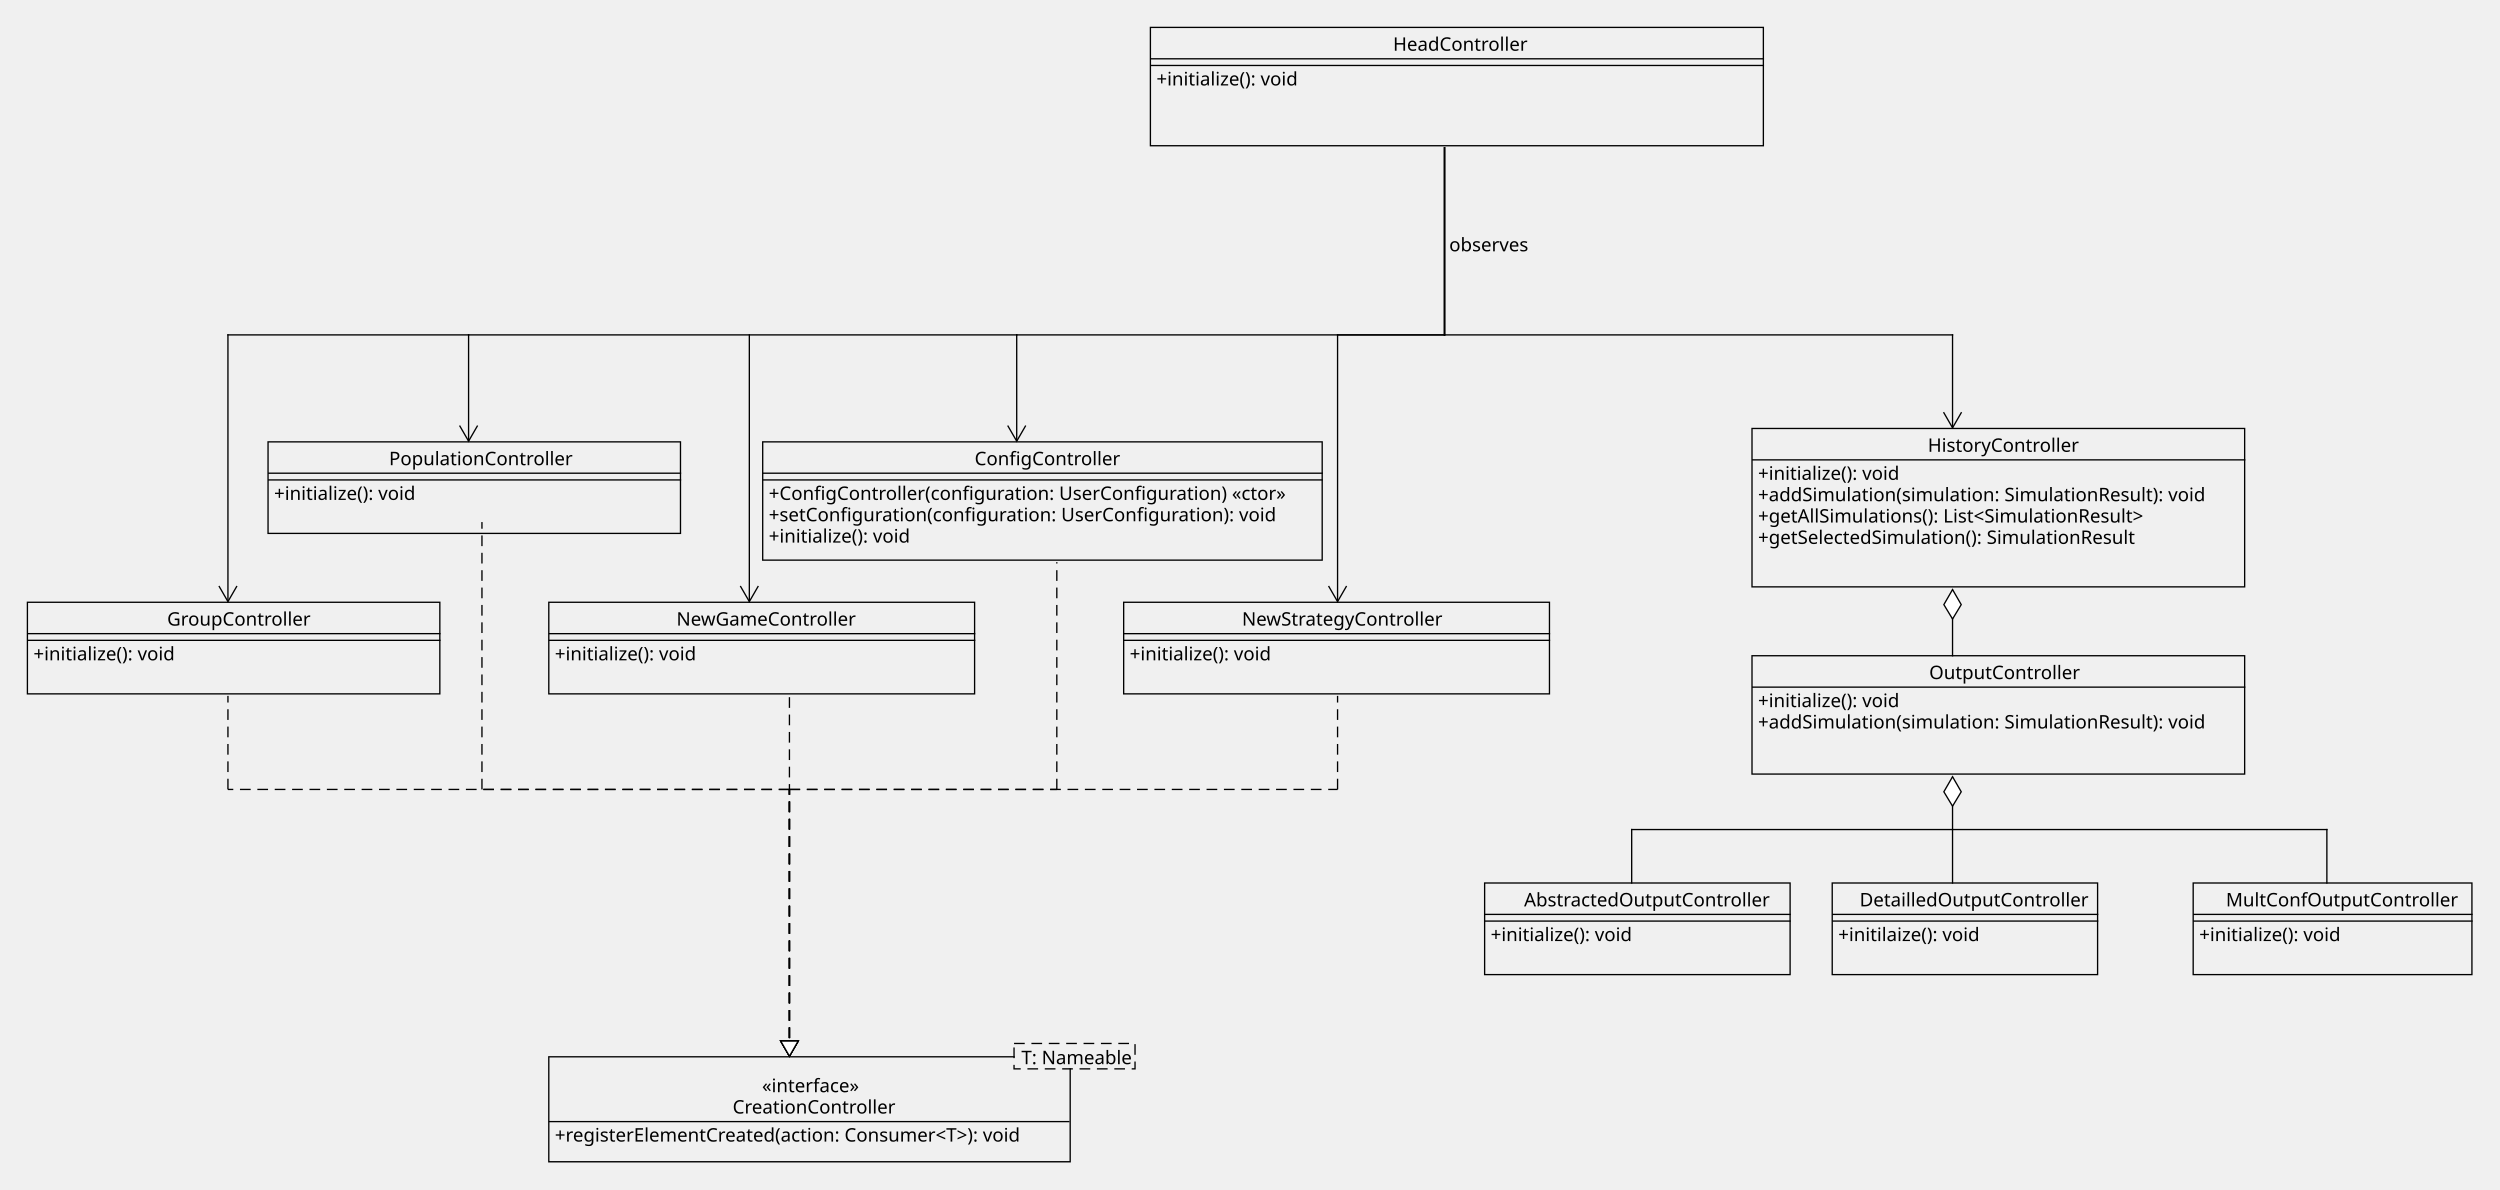
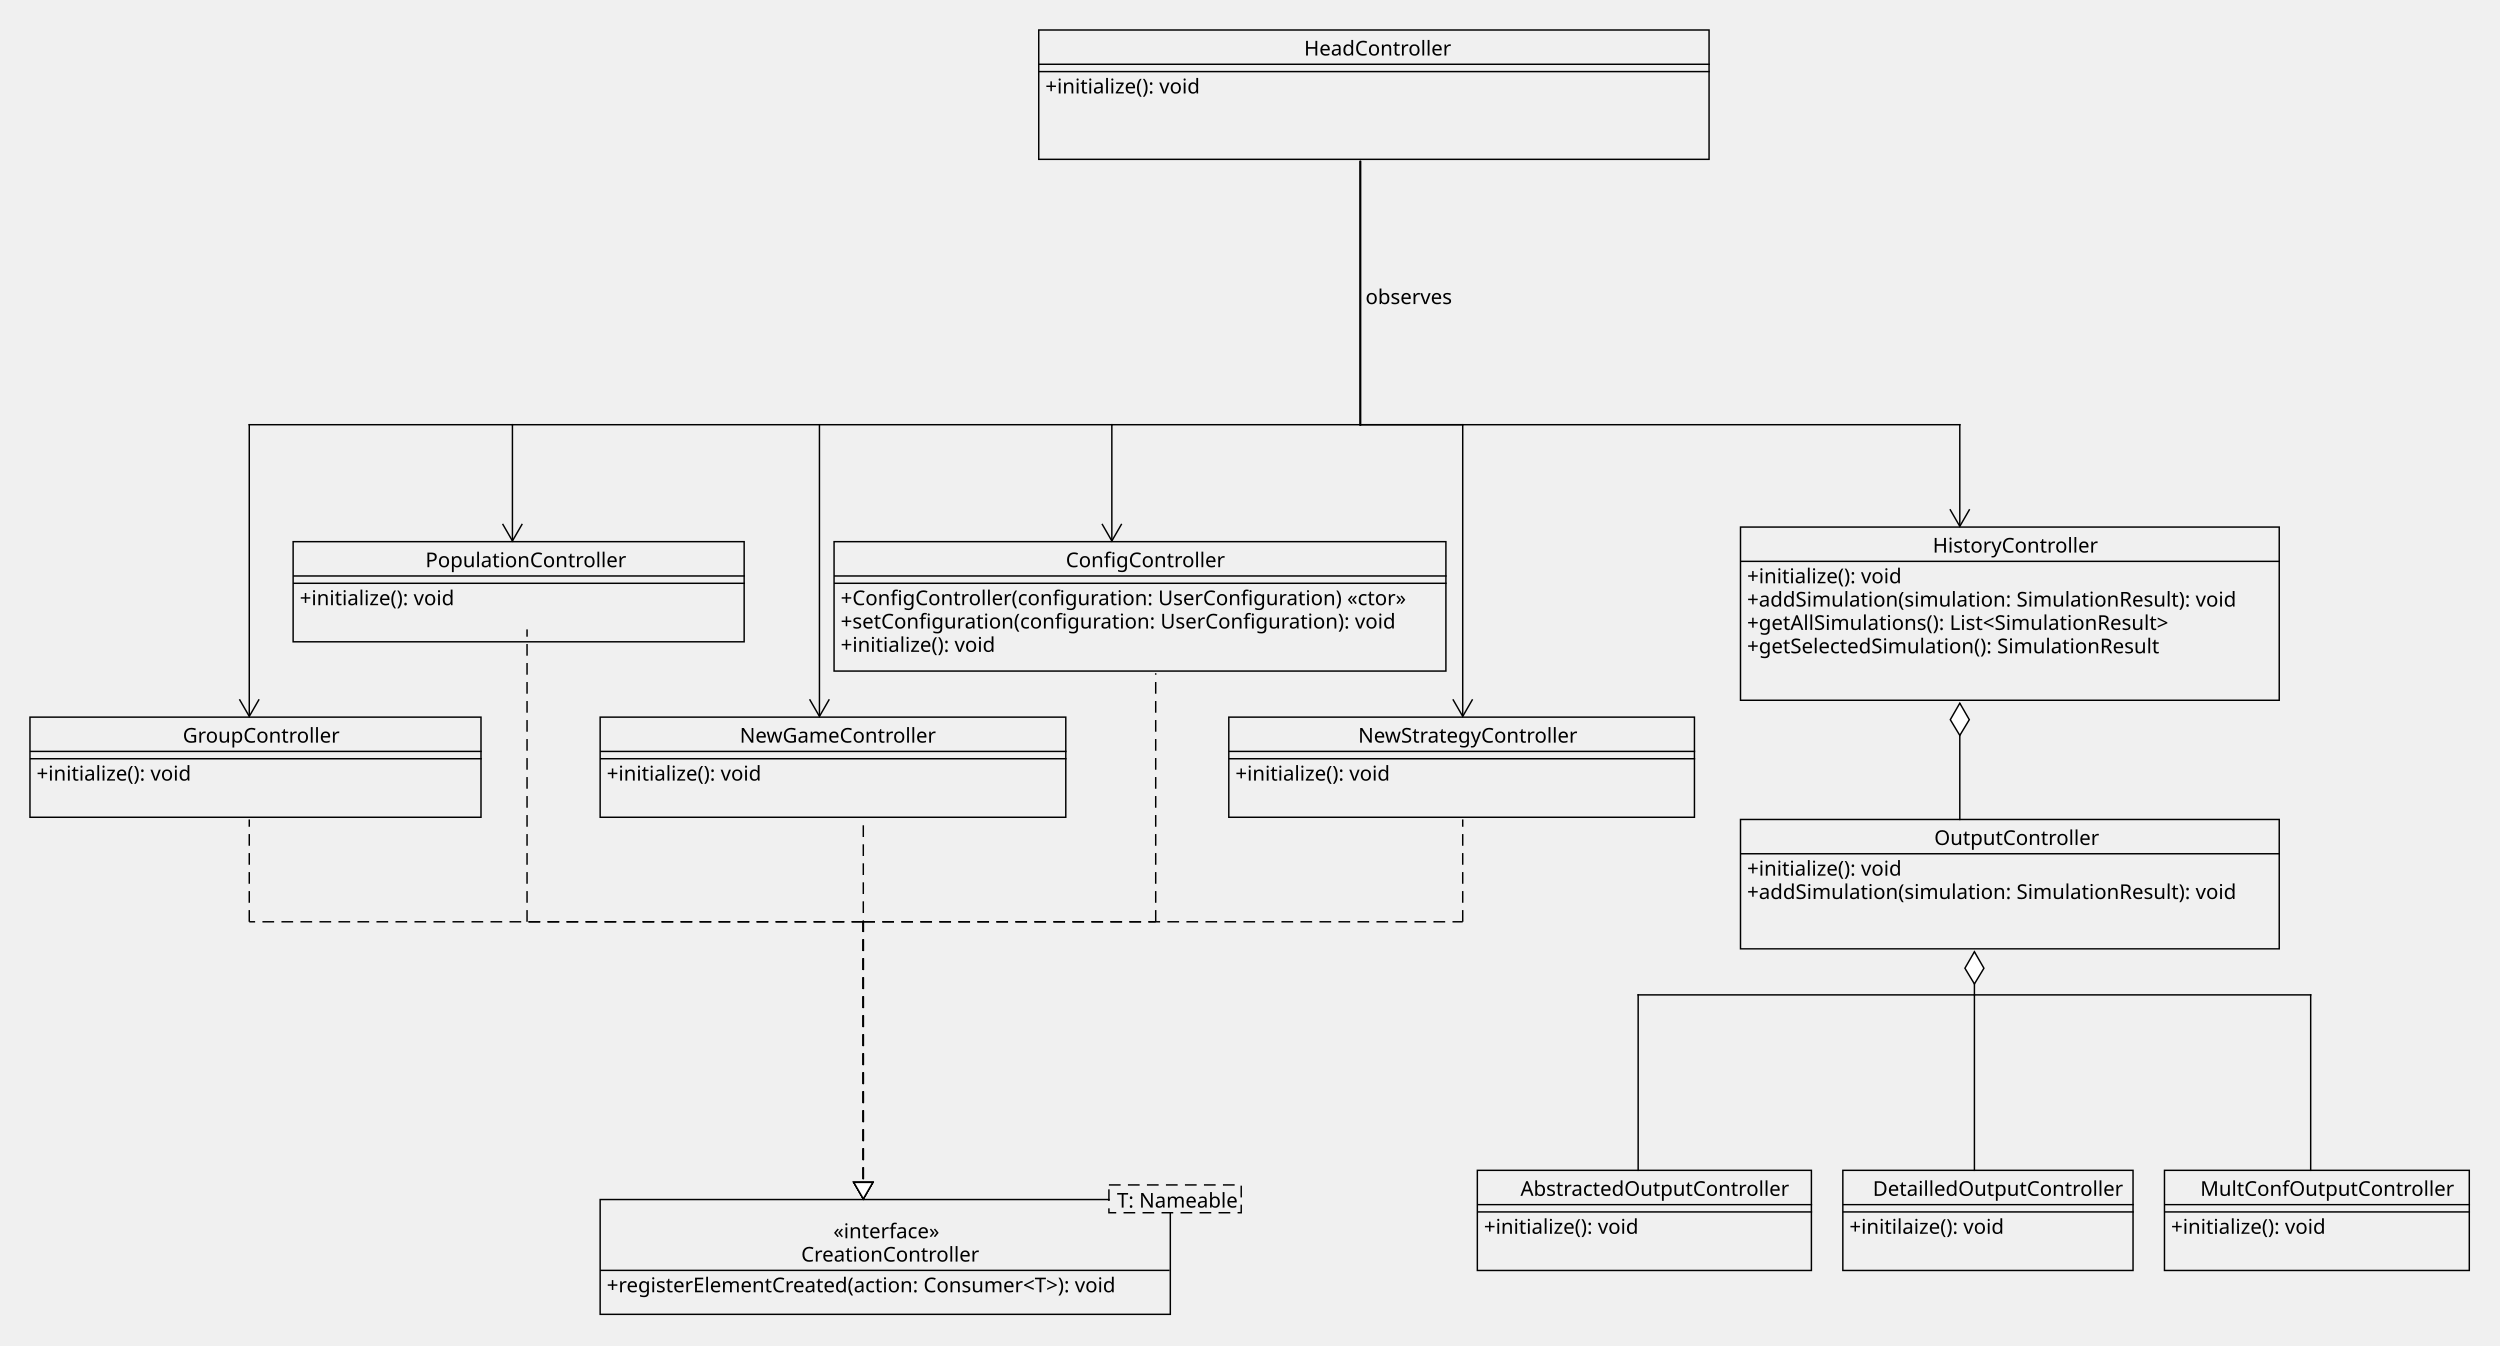
- <svg xmlns="http://www.w3.org/2000/svg" fill-opacity="1" color-rendering="auto" color-interpolation="auto" text-rendering="auto" stroke="black" stroke-linecap="square" width="1870" stroke-miterlimit="10" shape-rendering="auto" stroke-opacity="1" fill="black" stroke-dasharray="none" font-weight="normal" stroke-width="1" viewBox="-20 180 1870 890" height="890" font-family="'Dialog'" font-style="normal" stroke-linejoin="miter" font-size="12px" stroke-dashoffset="0" image-rendering="auto">
+ <svg xmlns="http://www.w3.org/2000/svg" fill-opacity="1" color-rendering="auto" color-interpolation="auto" text-rendering="auto" stroke="black" stroke-linecap="square" width="1710" stroke-miterlimit="10" shape-rendering="auto" stroke-opacity="1" fill="black" stroke-dasharray="none" font-weight="normal" stroke-width="1" viewBox="-20 140 1710 920" height="920" font-family="'Dialog'" font-style="normal" stroke-linejoin="miter" font-size="12px" stroke-dashoffset="0" image-rendering="auto">
  <defs id="genericDefs" />
  <g>
    <defs id="defs1">
      <clipPath clipPathUnits="userSpaceOnUse" id="clipPath1">
        <path d="M0 0 L2147483647 0 L2147483647 2147483647 L0 2147483647 L0 0 Z" />
      </clipPath>
      <clipPath clipPathUnits="userSpaceOnUse" id="clipPath2">
        <path d="M0 0 L0 70 L230 70 L230 0 Z" />
      </clipPath>
      <clipPath clipPathUnits="userSpaceOnUse" id="clipPath3">
        <path d="M0 0 L0 70 L210 70 L210 0 Z" />
      </clipPath>
      <clipPath clipPathUnits="userSpaceOnUse" id="clipPath4">
        <path d="M0 0 L0 70 L200 70 L200 0 Z" />
      </clipPath>
      <clipPath clipPathUnits="userSpaceOnUse" id="clipPath5">
        <path d="M0 0 L0 90 L370 90 L370 0 Z" />
      </clipPath>
      <clipPath clipPathUnits="userSpaceOnUse" id="clipPath6">
        <path d="M0 0 L0 120 L370 120 L370 0 Z" />
      </clipPath>
      <clipPath clipPathUnits="userSpaceOnUse" id="clipPath7">
        <path d="M0 0 L0 90 L440 90 L440 0 Z" />
      </clipPath>
      <clipPath clipPathUnits="userSpaceOnUse" id="clipPath8">
        <path d="M0 0 L0 90 L420 90 L420 0 Z" />
      </clipPath>
      <clipPath clipPathUnits="userSpaceOnUse" id="clipPath9">
        <path d="M0 0 L0 70 L320 70 L320 0 Z" />
      </clipPath>
      <clipPath clipPathUnits="userSpaceOnUse" id="clipPath10">
        <path d="M0 0 L0 70 L310 70 L310 0 Z" />
      </clipPath>
      <clipPath clipPathUnits="userSpaceOnUse" id="clipPath11">
        <path d="M0 0 L0 90 L460 90 L460 0 Z" />
      </clipPath>
      <clipPath clipPathUnits="userSpaceOnUse" id="clipPath12">
-         <path d="M0 0 L0 400 L230 400 L230 0 Z" />
+         <path d="M0 0 L0 390 L230 390 L230 0 Z" />
      </clipPath>
      <clipPath clipPathUnits="userSpaceOnUse" id="clipPath13">
-         <path d="M0 0 L0 430 L260 430 L260 0 Z" />
+         <path d="M0 0 L0 420 L260 420 L260 0 Z" />
      </clipPath>
      <clipPath clipPathUnits="userSpaceOnUse" id="clipPath14">
-         <path d="M0 0 L0 300 L440 300 L440 0 Z" />
+         <path d="M0 0 L0 290 L440 290 L440 0 Z" />
      </clipPath>
      <clipPath clipPathUnits="userSpaceOnUse" id="clipPath15">
-         <path d="M0 0 L0 300 L450 300 L450 0 Z" />
+         <path d="M0 0 L0 290 L450 290 L450 0 Z" />
      </clipPath>
      <clipPath clipPathUnits="userSpaceOnUse" id="clipPath16">
-         <path d="M0 0 L0 300 L30 300 L30 0 Z" />
+         <path d="M0 0 L0 290 L30 290 L30 0 Z" />
      </clipPath>
      <clipPath clipPathUnits="userSpaceOnUse" id="clipPath17">
+         <path d="M0 0 L0 180 L30 180 L30 0 Z" />
+       </clipPath>
+       <clipPath clipPathUnits="userSpaceOnUse" id="clipPath18">
+         <path d="M0 0 L0 150 L260 150 L260 0 Z" />
+       </clipPath>
+       <clipPath clipPathUnits="userSpaceOnUse" id="clipPath19">
        <path d="M0 0 L0 110 L30 110 L30 0 Z" />
-       </clipPath>
-       <clipPath clipPathUnits="userSpaceOnUse" id="clipPath18">
-         <path d="M0 0 L0 70 L270 70 L270 0 Z" />
-       </clipPath>
-       <clipPath clipPathUnits="userSpaceOnUse" id="clipPath19">
-         <path d="M0 0 L0 80 L30 80 L30 0 Z" />
      </clipPath>
      <clipPath clipPathUnits="userSpaceOnUse" id="clipPath20">
        <path d="M0 0 L0 230 L30 230 L30 0 Z" />
      </clipPath>
      <clipPath clipPathUnits="userSpaceOnUse" id="clipPath21">
        <path d="M0 0 L0 230 L210 230 L210 0 Z" />
      </clipPath>
      <clipPath clipPathUnits="userSpaceOnUse" id="clipPath22">
-         <path d="M0 0 L0 170 L90 170 L90 0 Z" />
+         <path d="M0 0 L0 210 L90 210 L90 0 Z" />
      </clipPath>
      <clipPath clipPathUnits="userSpaceOnUse" id="clipPath23">
-         <path d="M0 0 L0 370 L110 370 L110 0 Z" />
+         <path d="M0 0 L0 410 L100 410 L100 0 Z" />
      </clipPath>
      <clipPath clipPathUnits="userSpaceOnUse" id="clipPath24">
-         <path d="M0 0 L0 250 L350 250 L350 0 Z" />
+         <path d="M0 0 L0 290 L200 290 L200 0 Z" />
      </clipPath>
      <clipPath clipPathUnits="userSpaceOnUse" id="clipPath25">
-         <path d="M0 0 L0 240 L410 240 L410 0 Z" />
+         <path d="M0 0 L0 280 L440 280 L440 0 Z" />
      </clipPath>
      <clipPath clipPathUnits="userSpaceOnUse" id="clipPath26">
        <path d="M0 0 L0 110 L440 110 L440 0 Z" />
      </clipPath>
    </defs>
-     <g fill="rgb(255,255,255)" fill-opacity="0" transform="translate(1090,840)" stroke-opacity="0" stroke="rgb(255,255,255)">
+     <g fill="rgb(255,255,255)" fill-opacity="0" transform="translate(990,940)" stroke-opacity="0" stroke="rgb(255,255,255)">
      <rect x="0.5" width="228.5" height="68.5" y="0.5" clip-path="url(#clipPath2)" stroke="none" />
    </g>
-     <g transform="translate(1090,840)">
+     <g transform="translate(990,940)">
      <rect fill="none" x="0.5" width="228.5" height="68.5" y="0.5" clip-path="url(#clipPath2)" />
      <text x="30" font-size="14px" y="17.969" clip-path="url(#clipPath2)" font-family="sans-serif" stroke="none" xml:space="preserve">AbstractedOutputController</text>
      <path fill="none" d="M1 23.969 L229 23.969" clip-path="url(#clipPath2)" />
      <path fill="none" d="M1 28.969 L229 28.969" clip-path="url(#clipPath2)" />
      <text x="5" font-size="14px" y="43.938" clip-path="url(#clipPath2)" font-family="sans-serif" stroke="none" xml:space="preserve">+initialize(): void</text>
    </g>
-     <g fill="rgb(255,255,255)" fill-opacity="0" transform="translate(1620,840)" stroke-opacity="0" stroke="rgb(255,255,255)">
+     <g fill="rgb(255,255,255)" fill-opacity="0" transform="translate(1460,940)" stroke-opacity="0" stroke="rgb(255,255,255)">
      <rect x="0.5" width="208.5" height="68.5" y="0.5" clip-path="url(#clipPath3)" stroke="none" />
    </g>
-     <g transform="translate(1620,840)">
+     <g transform="translate(1460,940)">
      <rect fill="none" x="0.5" width="208.5" height="68.5" y="0.5" clip-path="url(#clipPath3)" />
      <text x="25" font-size="14px" y="17.969" clip-path="url(#clipPath3)" font-family="sans-serif" stroke="none" xml:space="preserve">MultConfOutputController</text>
      <path fill="none" d="M1 23.969 L209 23.969" clip-path="url(#clipPath3)" />
      <path fill="none" d="M1 28.969 L209 28.969" clip-path="url(#clipPath3)" />
      <text x="5" font-size="14px" y="43.938" clip-path="url(#clipPath3)" font-family="sans-serif" stroke="none" xml:space="preserve">+initialize(): void</text>
    </g>
-     <g fill="rgb(255,255,255)" fill-opacity="0" transform="translate(1350,840)" stroke-opacity="0" stroke="rgb(255,255,255)">
+     <g fill="rgb(255,255,255)" fill-opacity="0" transform="translate(1240,940)" stroke-opacity="0" stroke="rgb(255,255,255)">
      <rect x="0.5" width="198.5" height="68.5" y="0.5" clip-path="url(#clipPath4)" stroke="none" />
    </g>
-     <g transform="translate(1350,840)">
+     <g transform="translate(1240,940)">
      <rect fill="none" x="0.5" width="198.5" height="68.5" y="0.5" clip-path="url(#clipPath4)" />
      <text x="21" font-size="14px" y="17.969" clip-path="url(#clipPath4)" font-family="sans-serif" stroke="none" xml:space="preserve">DetailledOutputController</text>
      <path fill="none" d="M1 23.969 L199 23.969" clip-path="url(#clipPath4)" />
      <path fill="none" d="M1 28.969 L199 28.969" clip-path="url(#clipPath4)" />
      <text x="5" font-size="14px" y="43.938" clip-path="url(#clipPath4)" font-family="sans-serif" stroke="none" xml:space="preserve">+initilaize(): void</text>
    </g>
-     <g fill="rgb(255,255,255)" fill-opacity="0" transform="translate(1290,670)" stroke-opacity="0" stroke="rgb(255,255,255)">
+     <g fill="rgb(255,255,255)" fill-opacity="0" transform="translate(1170,700)" stroke-opacity="0" stroke="rgb(255,255,255)">
      <rect x="0.5" width="368.5" height="88.5" y="0.5" clip-path="url(#clipPath5)" stroke="none" />
    </g>
-     <g transform="translate(1290,670)">
+     <g transform="translate(1170,700)">
      <rect fill="none" x="0.5" width="368.5" height="88.5" y="0.5" clip-path="url(#clipPath5)" />
      <text x="133" font-size="14px" y="17.969" clip-path="url(#clipPath5)" font-family="sans-serif" stroke="none" xml:space="preserve">OutputController</text>
      <path fill="none" d="M1 23.969 L369 23.969" clip-path="url(#clipPath5)" />
      <text x="5" font-size="14px" y="38.938" clip-path="url(#clipPath5)" font-family="sans-serif" stroke="none" xml:space="preserve">+initialize(): void</text>
      <text x="5" font-size="14px" y="54.906" clip-path="url(#clipPath5)" font-family="sans-serif" stroke="none" xml:space="preserve">+addSimulation(simulation: SimulationResult): void</text>
    </g>
-     <g fill="rgb(255,255,255)" fill-opacity="0" transform="translate(1290,500)" stroke-opacity="0" stroke="rgb(255,255,255)">
+     <g fill="rgb(255,255,255)" fill-opacity="0" transform="translate(1170,500)" stroke-opacity="0" stroke="rgb(255,255,255)">
      <rect x="0.5" width="368.5" height="118.5" y="0.5" clip-path="url(#clipPath6)" stroke="none" />
    </g>
-     <g transform="translate(1290,500)">
+     <g transform="translate(1170,500)">
      <rect fill="none" x="0.5" width="368.5" height="118.5" y="0.5" clip-path="url(#clipPath6)" />
      <text x="132" font-size="14px" y="17.969" clip-path="url(#clipPath6)" font-family="sans-serif" stroke="none" xml:space="preserve">HistoryController</text>
      <path fill="none" d="M1 23.969 L369 23.969" clip-path="url(#clipPath6)" />
      <text x="5" font-size="14px" y="38.938" clip-path="url(#clipPath6)" font-family="sans-serif" stroke="none" xml:space="preserve">+initialize(): void</text>
      <text x="5" font-size="14px" y="54.906" clip-path="url(#clipPath6)" font-family="sans-serif" stroke="none" xml:space="preserve">+addSimulation(simulation: SimulationResult): void</text>
      <text x="5" font-size="14px" y="70.875" clip-path="url(#clipPath6)" font-family="sans-serif" stroke="none" xml:space="preserve">+getAllSimulations(): List&lt;SimulationResult&gt;</text>
      <text x="5" font-size="14px" y="86.844" clip-path="url(#clipPath6)" font-family="sans-serif" stroke="none" xml:space="preserve">+getSelectedSimulation(): SimulationResult</text>
    </g>
-     <g fill="rgb(255,255,255)" fill-opacity="0" transform="translate(390,960)" stroke-opacity="0" stroke="rgb(255,255,255)">
+     <g fill="rgb(255,255,255)" fill-opacity="0" transform="translate(390,950)" stroke-opacity="0" stroke="rgb(255,255,255)">
      <path d="M0.5 10.5 L348.5 10.5 L348.5 0.5 L439 0.5 L439 19.5 L390.5 19.5 L390.5 89 L0.5 89 Z" stroke="none" clip-path="url(#clipPath7)" />
      <path fill="none" d="M0.5 10.5 L348.5 10.5 L348.5 0.5 L439 0.5 L439 19.5 L390.5 19.5 L390.5 89 L0.5 89 Z" clip-path="url(#clipPath7)" />
      <rect x="348.5" width="90.5" height="19" y="0.5" clip-path="url(#clipPath7)" stroke="none" />
    </g>
-     <g stroke-dasharray="8,5" stroke-miterlimit="5" transform="translate(390,960)" stroke-linecap="butt">
+     <g stroke-dasharray="8,5" stroke-miterlimit="5" transform="translate(390,950)" stroke-linecap="butt">
      <rect fill="none" x="348.5" width="90.5" height="19" y="0.5" clip-path="url(#clipPath7)" />
      <path fill="none" stroke-miterlimit="10" stroke-dasharray="none" d="M348.5 10.5 L0.5 10.5 L0.5 89 L390.5 89 L390.5 19.5" clip-path="url(#clipPath7)" stroke-linecap="square" />
    </g>
-     <g font-family="sans-serif" font-size="14px" transform="translate(390,960)">
+     <g font-family="sans-serif" font-size="14px" transform="translate(390,950)">
      <text x="354" xml:space="preserve" y="16" clip-path="url(#clipPath7)" stroke="none">T: Nameable</text>
      <text x="160" xml:space="preserve" y="36.969" clip-path="url(#clipPath7)" stroke="none">«interface»</text>
      <text x="138" xml:space="preserve" y="52.938" clip-path="url(#clipPath7)" stroke="none">CreationController</text>
      <path fill="none" d="M1 58.938 L389.5 58.938" clip-path="url(#clipPath7)" />
      <text x="5" xml:space="preserve" y="73.906" clip-path="url(#clipPath7)" stroke="none">+registerElementCreated(action: Consumer&lt;T&gt;): void</text>
    </g>
    <g fill="rgb(255,255,255)" fill-opacity="0" transform="translate(550,510)" stroke-opacity="0" stroke="rgb(255,255,255)">
      <rect x="0.5" width="418.5" height="88.5" y="0.5" clip-path="url(#clipPath8)" stroke="none" />
    </g>
    <g transform="translate(550,510)">
      <rect fill="none" x="0.5" width="418.5" height="88.5" y="0.5" clip-path="url(#clipPath8)" />
      <text x="159" font-size="14px" y="17.969" clip-path="url(#clipPath8)" font-family="sans-serif" stroke="none" xml:space="preserve">ConfigController</text>
      <path fill="none" d="M1 23.969 L419 23.969" clip-path="url(#clipPath8)" />
      <path fill="none" d="M1 28.969 L419 28.969" clip-path="url(#clipPath8)" />
      <text x="5" font-size="14px" y="43.938" clip-path="url(#clipPath8)" font-family="sans-serif" stroke="none" xml:space="preserve">+ConfigController(configuration: UserConfiguration) «ctor»</text>
      <text x="5" font-size="14px" y="59.906" clip-path="url(#clipPath8)" font-family="sans-serif" stroke="none" xml:space="preserve">+setConfiguration(configuration: UserConfiguration): void</text>
      <text x="5" font-size="14px" y="75.875" clip-path="url(#clipPath8)" font-family="sans-serif" stroke="none" xml:space="preserve">+initialize(): void</text>
    </g>
    <g fill="rgb(255,255,255)" fill-opacity="0" transform="translate(820,630)" stroke-opacity="0" stroke="rgb(255,255,255)">
      <rect x="0.5" width="318.5" height="68.5" y="0.5" clip-path="url(#clipPath9)" stroke="none" />
    </g>
    <g transform="translate(820,630)">
      <rect fill="none" x="0.5" width="318.5" height="68.5" y="0.5" clip-path="url(#clipPath9)" />
      <text x="89" font-size="14px" y="17.969" clip-path="url(#clipPath9)" font-family="sans-serif" stroke="none" xml:space="preserve">NewStrategyController</text>
      <path fill="none" d="M1 23.969 L319 23.969" clip-path="url(#clipPath9)" />
      <path fill="none" d="M1 28.969 L319 28.969" clip-path="url(#clipPath9)" />
      <text x="5" font-size="14px" y="43.938" clip-path="url(#clipPath9)" font-family="sans-serif" stroke="none" xml:space="preserve">+initialize(): void</text>
    </g>
    <g fill="rgb(255,255,255)" fill-opacity="0" transform="translate(390,630)" stroke-opacity="0" stroke="rgb(255,255,255)">
      <rect x="0.5" width="318.5" height="68.5" y="0.5" clip-path="url(#clipPath9)" stroke="none" />
    </g>
    <g transform="translate(390,630)">
      <rect fill="none" x="0.5" width="318.5" height="68.5" y="0.5" clip-path="url(#clipPath9)" />
      <text x="96" font-size="14px" y="17.969" clip-path="url(#clipPath9)" font-family="sans-serif" stroke="none" xml:space="preserve">NewGameController</text>
      <path fill="none" d="M1 23.969 L319 23.969" clip-path="url(#clipPath9)" />
      <path fill="none" d="M1 28.969 L319 28.969" clip-path="url(#clipPath9)" />
      <text x="5" font-size="14px" y="43.938" clip-path="url(#clipPath9)" font-family="sans-serif" stroke="none" xml:space="preserve">+initialize(): void</text>
    </g>
    <g fill="rgb(255,255,255)" fill-opacity="0" transform="translate(0,630)" stroke-opacity="0" stroke="rgb(255,255,255)">
      <rect x="0.5" width="308.5" height="68.5" y="0.5" clip-path="url(#clipPath10)" stroke="none" />
    </g>
    <g transform="translate(0,630)">
      <rect fill="none" x="0.5" width="308.5" height="68.5" y="0.5" clip-path="url(#clipPath10)" />
      <text x="105" font-size="14px" y="17.969" clip-path="url(#clipPath10)" font-family="sans-serif" stroke="none" xml:space="preserve">GroupController</text>
      <path fill="none" d="M1 23.969 L309 23.969" clip-path="url(#clipPath10)" />
      <path fill="none" d="M1 28.969 L309 28.969" clip-path="url(#clipPath10)" />
      <text x="5" font-size="14px" y="43.938" clip-path="url(#clipPath10)" font-family="sans-serif" stroke="none" xml:space="preserve">+initialize(): void</text>
    </g>
    <g fill="rgb(255,255,255)" fill-opacity="0" transform="translate(180,510)" stroke-opacity="0" stroke="rgb(255,255,255)">
      <rect x="0.5" width="308.5" height="68.5" y="0.5" clip-path="url(#clipPath10)" stroke="none" />
    </g>
    <g transform="translate(180,510)">
      <rect fill="none" x="0.5" width="308.5" height="68.5" y="0.5" clip-path="url(#clipPath10)" />
      <text x="91" font-size="14px" y="17.969" clip-path="url(#clipPath10)" font-family="sans-serif" stroke="none" xml:space="preserve">PopulationController</text>
      <path fill="none" d="M1 23.969 L309 23.969" clip-path="url(#clipPath10)" />
      <path fill="none" d="M1 28.969 L309 28.969" clip-path="url(#clipPath10)" />
      <text x="5" font-size="14px" y="43.938" clip-path="url(#clipPath10)" font-family="sans-serif" stroke="none" xml:space="preserve">+initialize(): void</text>
    </g>
-     <g fill="rgb(255,255,255)" fill-opacity="0" transform="translate(840,200)" stroke-opacity="0" stroke="rgb(255,255,255)">
+     <g fill="rgb(255,255,255)" fill-opacity="0" transform="translate(690,160)" stroke-opacity="0" stroke="rgb(255,255,255)">
      <rect x="0.5" width="458.5" height="88.5" y="0.5" clip-path="url(#clipPath11)" stroke="none" />
    </g>
-     <g transform="translate(840,200)">
+     <g transform="translate(690,160)">
      <rect fill="none" x="0.5" width="458.5" height="88.5" y="0.5" clip-path="url(#clipPath11)" />
      <text x="182" font-size="14px" y="17.969" clip-path="url(#clipPath11)" font-family="sans-serif" stroke="none" xml:space="preserve">HeadController</text>
      <path fill="none" d="M1 23.969 L459 23.969" clip-path="url(#clipPath11)" />
      <path fill="none" d="M1 28.969 L459 28.969" clip-path="url(#clipPath11)" />
      <text x="5" font-size="14px" y="43.938" clip-path="url(#clipPath11)" font-family="sans-serif" stroke="none" xml:space="preserve">+initialize(): void</text>
    </g>
    <g stroke-dasharray="8,5" stroke-miterlimit="5" transform="translate(560,590)" stroke-linecap="butt">
-       <path fill="none" d="M10.5 379.5 L10.5 180.5" clip-path="url(#clipPath12)" />
+       <path fill="none" d="M10.5 369.5 L10.5 180.5" clip-path="url(#clipPath12)" />
      <path fill="none" d="M10.5 180.5 L210.5 180.5" clip-path="url(#clipPath12)" />
      <path fill="none" d="M210.5 180.5 L210.5 10.5" clip-path="url(#clipPath12)" />
-       <path fill="white" d="M17 368.742 L10.5 380 L4 368.742 Z" clip-path="url(#clipPath12)" stroke="none" />
-       <path fill="none" stroke-miterlimit="10" stroke-dasharray="none" d="M17 368.742 L10.5 380 L4 368.742 Z" clip-path="url(#clipPath12)" stroke-linecap="square" />
+       <path fill="white" d="M17 358.742 L10.5 370 L4 358.742 Z" clip-path="url(#clipPath12)" stroke="none" />
+       <path fill="none" stroke-miterlimit="10" stroke-dasharray="none" d="M17 358.742 L10.5 370 L4 358.742 Z" clip-path="url(#clipPath12)" stroke-linecap="square" />
    </g>
    <g stroke-dasharray="8,5" stroke-miterlimit="5" transform="translate(330,560)" stroke-linecap="butt">
-       <path fill="none" d="M240.5 409.5 L240.5 210.5" clip-path="url(#clipPath13)" />
+       <path fill="none" d="M240.5 399.5 L240.5 210.5" clip-path="url(#clipPath13)" />
      <path fill="none" d="M240.5 210.5 L10.5 210.5" clip-path="url(#clipPath13)" />
      <path fill="none" d="M10.5 210.5 L10.5 10.5" clip-path="url(#clipPath13)" />
-       <path fill="white" d="M247 398.742 L240.5 410 L234 398.742 Z" clip-path="url(#clipPath13)" stroke="none" />
-       <path fill="none" stroke-miterlimit="10" stroke-dasharray="none" d="M247 398.742 L240.5 410 L234 398.742 Z" clip-path="url(#clipPath13)" stroke-linecap="square" />
+       <path fill="white" d="M247 388.742 L240.5 400 L234 388.742 Z" clip-path="url(#clipPath13)" stroke="none" />
+       <path fill="none" stroke-miterlimit="10" stroke-dasharray="none" d="M247 388.742 L240.5 400 L234 388.742 Z" clip-path="url(#clipPath13)" stroke-linecap="square" />
    </g>
    <g stroke-dasharray="8,5" stroke-miterlimit="5" transform="translate(560,690)" stroke-linecap="butt">
-       <path fill="none" d="M10.5 279.5 L10.5 80.5" clip-path="url(#clipPath14)" />
+       <path fill="none" d="M10.5 269.5 L10.5 80.5" clip-path="url(#clipPath14)" />
      <path fill="none" d="M10.5 80.5 L420.5 80.5" clip-path="url(#clipPath14)" />
      <path fill="none" d="M420.5 80.5 L420.5 10.5" clip-path="url(#clipPath14)" />
-       <path fill="white" d="M17 268.742 L10.5 280 L4 268.742 Z" clip-path="url(#clipPath14)" stroke="none" />
-       <path fill="none" stroke-miterlimit="10" stroke-dasharray="none" d="M17 268.742 L10.5 280 L4 268.742 Z" clip-path="url(#clipPath14)" stroke-linecap="square" />
+       <path fill="white" d="M17 258.742 L10.5 270 L4 258.742 Z" clip-path="url(#clipPath14)" stroke="none" />
+       <path fill="none" stroke-miterlimit="10" stroke-dasharray="none" d="M17 258.742 L10.5 270 L4 258.742 Z" clip-path="url(#clipPath14)" stroke-linecap="square" />
    </g>
    <g stroke-dasharray="8,5" stroke-miterlimit="5" transform="translate(140,690)" stroke-linecap="butt">
-       <path fill="none" d="M430.5 279.5 L430.5 80.5" clip-path="url(#clipPath15)" />
+       <path fill="none" d="M430.5 269.5 L430.5 80.5" clip-path="url(#clipPath15)" />
      <path fill="none" d="M430.5 80.5 L10.5 80.5" clip-path="url(#clipPath15)" />
      <path fill="none" d="M10.5 80.5 L10.5 10.5" clip-path="url(#clipPath15)" />
-       <path fill="white" d="M437 268.742 L430.5 280 L424 268.742 Z" clip-path="url(#clipPath15)" stroke="none" />
-       <path fill="none" stroke-miterlimit="10" stroke-dasharray="none" d="M437 268.742 L430.5 280 L424 268.742 Z" clip-path="url(#clipPath15)" stroke-linecap="square" />
+       <path fill="white" d="M437 258.742 L430.5 270 L424 258.742 Z" clip-path="url(#clipPath15)" stroke="none" />
+       <path fill="none" stroke-miterlimit="10" stroke-dasharray="none" d="M437 258.742 L430.5 270 L424 258.742 Z" clip-path="url(#clipPath15)" stroke-linecap="square" />
    </g>
    <g stroke-dasharray="8,5" stroke-miterlimit="5" transform="translate(560,690)" stroke-linecap="butt">
-       <path fill="none" d="M10.5 279.5 L10.5 10.5" clip-path="url(#clipPath16)" />
-       <path fill="white" d="M17 268.742 L10.5 280 L4 268.742 Z" clip-path="url(#clipPath16)" stroke="none" />
-       <path fill="none" stroke-miterlimit="10" stroke-dasharray="none" d="M17 268.742 L10.5 280 L4 268.742 Z" clip-path="url(#clipPath16)" stroke-linecap="square" />
-     </g>
-     <g transform="translate(1430,750)">
-       <path fill="none" d="M10.5 11.5 L10.5 90.5" clip-path="url(#clipPath17)" />
+       <path fill="none" d="M10.5 269.5 L10.5 10.5" clip-path="url(#clipPath16)" />
+       <path fill="white" d="M17 258.742 L10.5 270 L4 258.742 Z" clip-path="url(#clipPath16)" stroke="none" />
+       <path fill="none" stroke-miterlimit="10" stroke-dasharray="none" d="M17 258.742 L10.5 270 L4 258.742 Z" clip-path="url(#clipPath16)" stroke-linecap="square" />
+     </g>
+     <g transform="translate(1320,780)">
+       <path fill="none" d="M10.5 11.5 L10.5 160.5" clip-path="url(#clipPath17)" />
      <path fill="white" d="M4 22.258 L10.5 11 L17 22.258 L10.5 33.017 Z" clip-path="url(#clipPath17)" stroke="none" />
      <path fill="none" d="M4 22.258 L10.5 11 L17 22.258 L10.5 33.017 Z" clip-path="url(#clipPath17)" />
    </g>
-     <g transform="translate(1430,790)">
-       <path fill="none" d="M10.5 10.5 L290.5 10.5" clip-path="url(#clipPath10)" />
-       <path fill="none" d="M290.5 10.5 L290.5 50.5" clip-path="url(#clipPath10)" />
-     </g>
-     <g transform="translate(1190,790)">
-       <path fill="none" d="M250.5 10.5 L10.5 10.5" clip-path="url(#clipPath18)" />
-       <path fill="none" d="M10.5 10.5 L10.5 50.5" clip-path="url(#clipPath18)" />
-     </g>
-     <g transform="translate(1430,610)">
-       <path fill="none" d="M10.5 11.5 L10.5 60.5" clip-path="url(#clipPath19)" />
+     <g transform="translate(1320,810)">
+       <path fill="none" d="M10.5 10.5 L240.5 10.5" clip-path="url(#clipPath18)" />
+       <path fill="none" d="M240.5 10.5 L240.5 130.5" clip-path="url(#clipPath18)" />
+     </g>
+     <g transform="translate(1090,810)">
+       <path fill="none" d="M240.5 10.5 L10.5 10.5" clip-path="url(#clipPath18)" />
+       <path fill="none" d="M10.5 10.5 L10.5 130.5" clip-path="url(#clipPath18)" />
+     </g>
+     <g transform="translate(1310,610)">
+       <path fill="none" d="M10.5 11.5 L10.5 90.5" clip-path="url(#clipPath19)" />
      <path fill="white" d="M4 22.258 L10.5 11 L17 22.258 L10.5 33.017 Z" clip-path="url(#clipPath19)" stroke="none" />
      <path fill="none" d="M4 22.258 L10.5 11 L17 22.258 L10.5 33.017 Z" clip-path="url(#clipPath19)" />
    </g>
    <g transform="translate(530,420)">
      <path fill="none" d="M10.5 209.5 L10.5 10.5" clip-path="url(#clipPath20)" />
      <path fill="none" d="M17 198.742 L10.5 210 L4 198.742" clip-path="url(#clipPath20)" />
    </g>
    <g transform="translate(140,420)">
      <path fill="none" d="M10.5 209.5 L10.5 10.5" clip-path="url(#clipPath21)" />
      <path fill="none" d="M10.5 10.5 L190.5 10.5" clip-path="url(#clipPath21)" />
      <path fill="none" d="M17 198.742 L10.5 210 L4 198.742" clip-path="url(#clipPath21)" />
    </g>
-     <g transform="translate(1050,280)">
-       <path fill="none" d="M10.5 150.5 L10.5 10.5" clip-path="url(#clipPath22)" />
-       <text x="14" font-size="14px" y="87.984" clip-path="url(#clipPath22)" font-family="sans-serif" stroke="none" xml:space="preserve">observes</text>
-     </g>
-     <g transform="translate(970,280)">
-       <path fill="none" d="M10.5 349.5 L10.5 150.5" clip-path="url(#clipPath23)" />
-       <path fill="none" d="M10.5 150.5 L90.5 150.5" clip-path="url(#clipPath23)" />
-       <path fill="none" d="M90.5 150.5 L90.5 10.5" clip-path="url(#clipPath23)" />
-       <path fill="none" d="M17 338.742 L10.5 350 L4 338.742" clip-path="url(#clipPath23)" />
-     </g>
-     <g transform="translate(730,280)">
-       <path fill="none" d="M10.5 229.5 L10.5 150.5" clip-path="url(#clipPath24)" />
-       <path fill="none" d="M10.5 150.5 L330.5 150.5" clip-path="url(#clipPath24)" />
-       <path fill="none" d="M330.5 150.5 L330.5 10.5" clip-path="url(#clipPath24)" />
-       <path fill="none" d="M17 218.742 L10.5 230 L4 218.742" clip-path="url(#clipPath24)" />
-     </g>
-     <g transform="translate(1050,280)">
-       <path fill="none" d="M390.5 219.5 L390.5 150.5" clip-path="url(#clipPath25)" />
-       <path fill="none" d="M390.5 150.5 L10.5 150.5" clip-path="url(#clipPath25)" />
-       <path fill="none" d="M10.5 150.5 L10.5 10.5" clip-path="url(#clipPath25)" />
-       <path fill="none" d="M397 208.742 L390.5 220 L384 208.742" clip-path="url(#clipPath25)" />
+     <g transform="translate(900,240)">
+       <path fill="none" d="M10.5 190.5 L10.5 10.5" clip-path="url(#clipPath22)" />
+       <text x="14" font-size="14px" y="107.984" clip-path="url(#clipPath22)" font-family="sans-serif" stroke="none" xml:space="preserve">observes</text>
+     </g>
+     <g transform="translate(900,240)">
+       <path fill="none" d="M80.5 389.5 L80.5 190.5" clip-path="url(#clipPath23)" />
+       <path fill="none" d="M80.5 190.5 L10.5 190.5" clip-path="url(#clipPath23)" />
+       <path fill="none" d="M10.5 190.5 L10.5 10.5" clip-path="url(#clipPath23)" />
+       <path fill="none" d="M87 378.742 L80.5 390 L74 378.742" clip-path="url(#clipPath23)" />
+     </g>
+     <g transform="translate(730,240)">
+       <path fill="none" d="M10.5 269.5 L10.5 190.5" clip-path="url(#clipPath24)" />
+       <path fill="none" d="M10.5 190.5 L180.5 190.5" clip-path="url(#clipPath24)" />
+       <path fill="none" d="M180.5 190.5 L180.5 10.5" clip-path="url(#clipPath24)" />
+       <path fill="none" d="M17 258.742 L10.5 270 L4 258.742" clip-path="url(#clipPath24)" />
+     </g>
+     <g transform="translate(900,240)">
+       <path fill="none" d="M420.5 259.5 L420.5 190.5" clip-path="url(#clipPath25)" />
+       <path fill="none" d="M420.5 190.5 L10.5 190.5" clip-path="url(#clipPath25)" />
+       <path fill="none" d="M10.5 190.5 L10.5 10.5" clip-path="url(#clipPath25)" />
+       <path fill="none" d="M427 248.742 L420.5 260 L414 248.742" clip-path="url(#clipPath25)" />
    </g>
    <g transform="translate(320,420)">
      <path fill="none" d="M10.5 89.5 L10.5 10.5" clip-path="url(#clipPath26)" />
      <path fill="none" d="M10.5 10.5 L420.5 10.5" clip-path="url(#clipPath26)" />
      <path fill="none" d="M17 78.742 L10.5 90 L4 78.742" clip-path="url(#clipPath26)" />
    </g>
  </g>
</svg>
